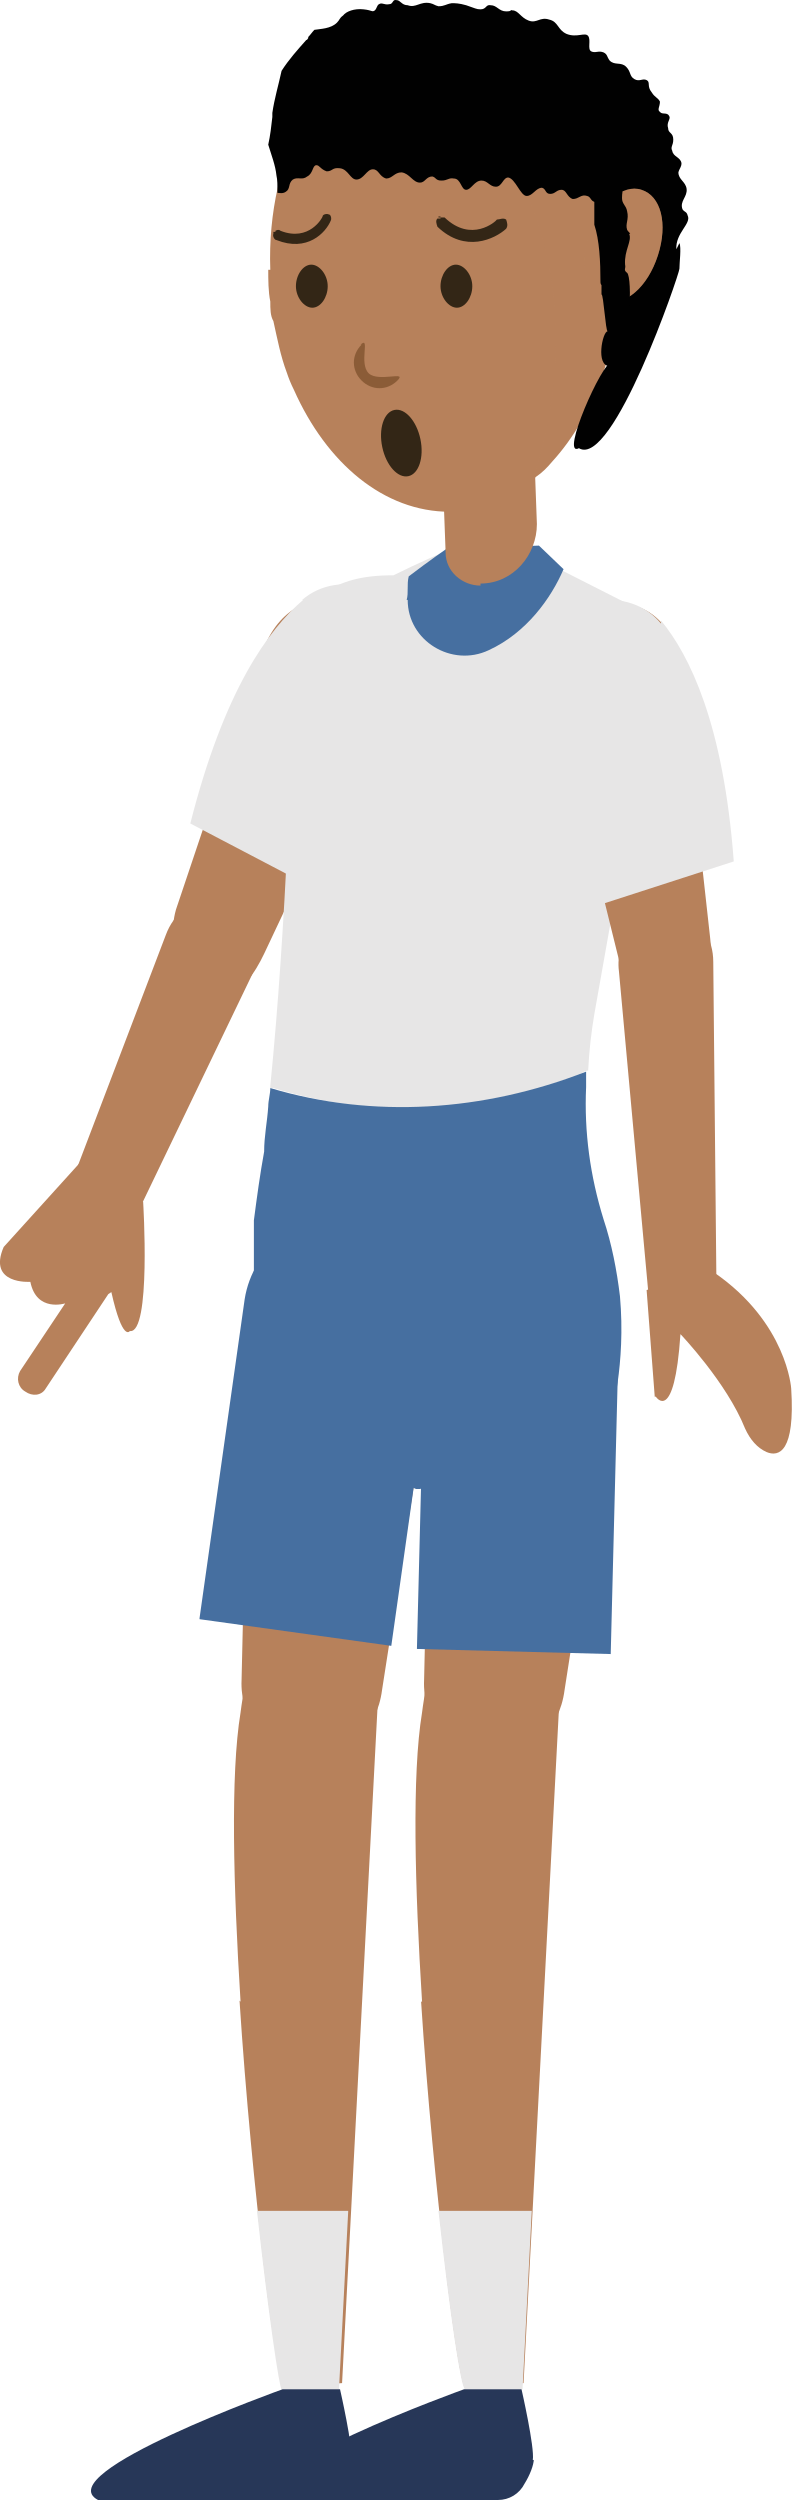
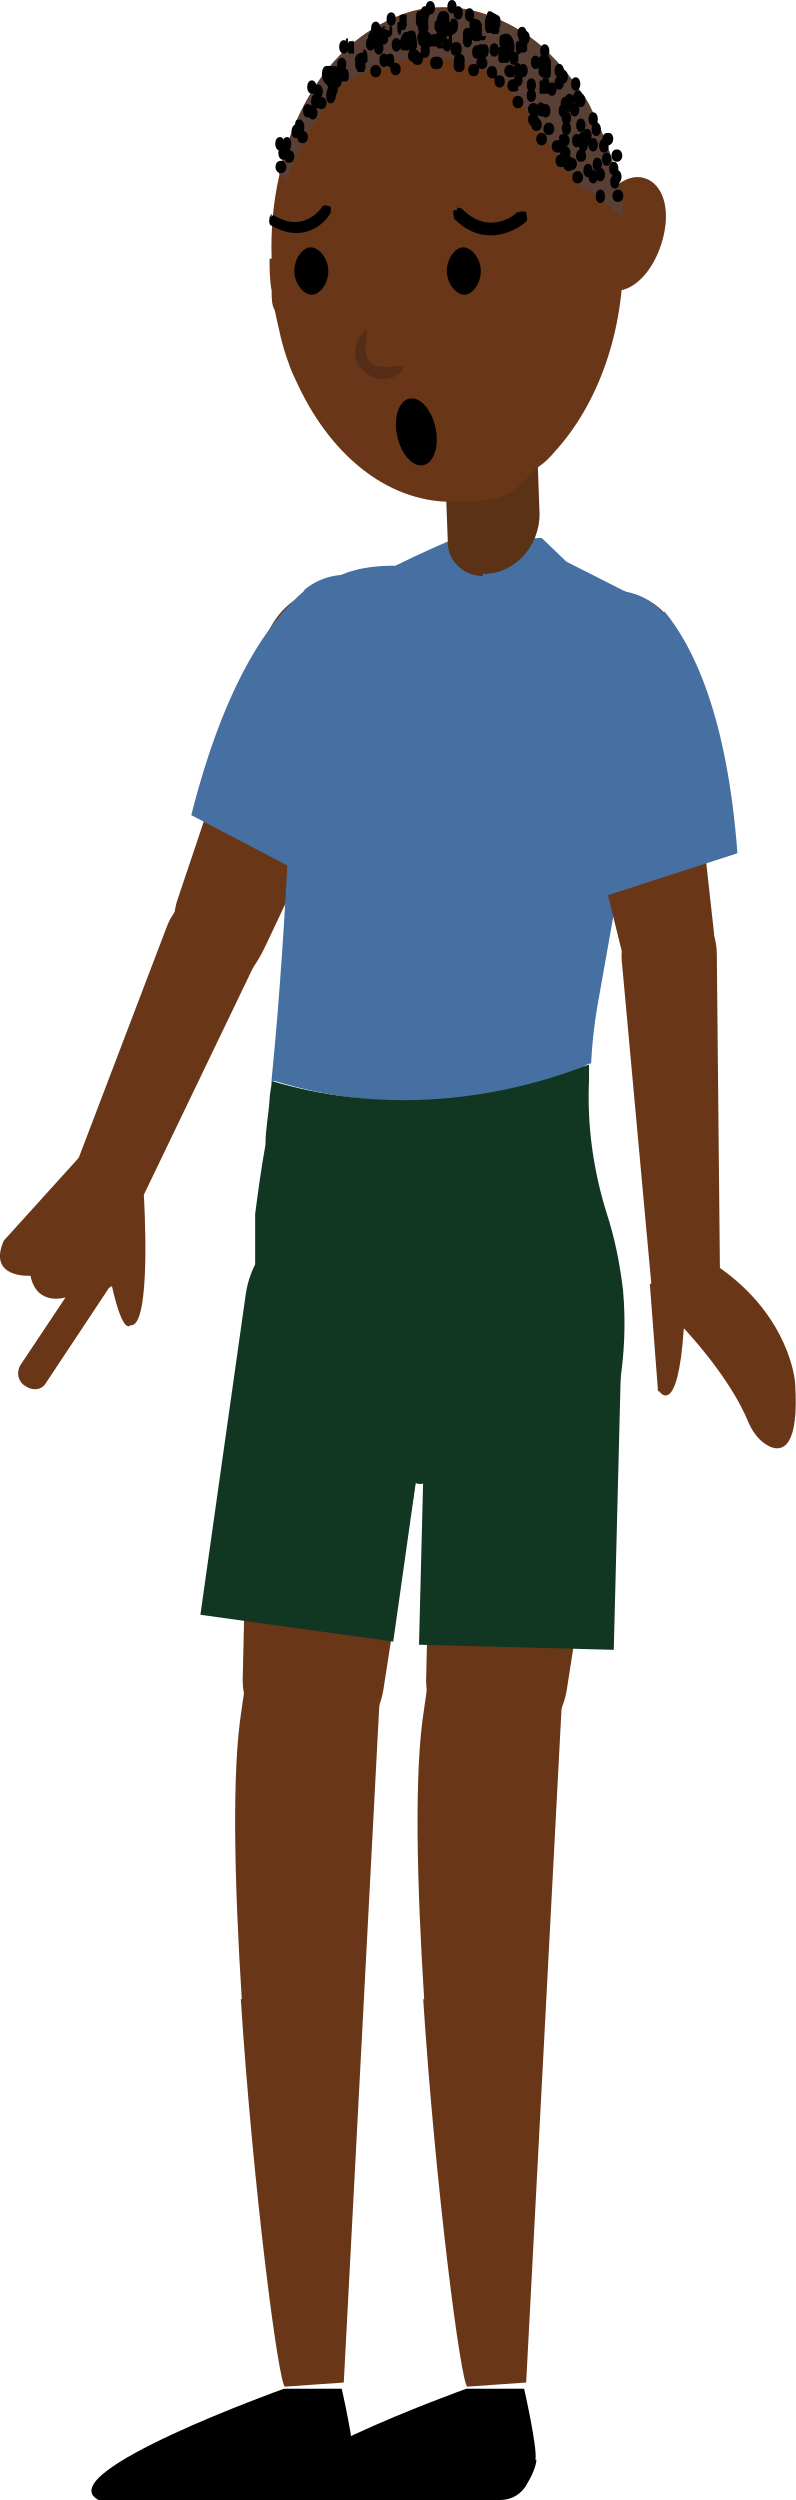
- <svg xmlns="http://www.w3.org/2000/svg" id="Ebene_2" data-name="Ebene 2" viewBox="0 0 77.23 243.81">
+ <svg xmlns="http://www.w3.org/2000/svg" id="Ebene_2" data-name="Ebene 2" viewBox="0 0 77.23 242.6">
  <defs>
    <style>
      .cls-1 {
        fill: #010101;
      }

      .cls-2 {
-         fill: #e7e6e6;
+         fill: #113622;
      }

      .cls-3 {
-         fill: #466fa0;
+         fill: #3e2318;
      }

-       .cls-4 {
-         fill: #332616;
-       }
- 
-       .cls-5 {
-         fill: #273758;
-       }
- 
-       .cls-6, .cls-7 {
+       .cls-3, .cls-4 {
        isolation: isolate;
        opacity: .5;
      }

-       .cls-6, .cls-8 {
-         fill: #b7815b;
+       .cls-5 {
+         fill: #5a4034;
+       }
+ 
+       .cls-6, .cls-4 {
+         fill: #693717;
      }

      .cls-7 {
-         fill: #603813;
+         fill: #4770a2;
+       }
+ 
+       .cls-8 {
+         fill: #5b3216;
      }
    </style>
  </defs>
  <g id="Ebene_1-2" data-name="Ebene 1">
    <g id="swahili-boy-left-nay">
      <g>
-         <path class="cls-8" d="M10.56,126.21l-6.1,9.2c-.4.7-1.3.8-2,.3h0c-.7-.4-.9-1.3-.5-2l4.4-6.6s-2.8.9-3.4-2.1c0,0-4.2.3-2.6-3.4l7.6-8.4,6,4s.8,12.9-1.3,12.6c0,0-.7,1.1-1.8-3.8h0l-.3.2h0Z" />
-         <path class="cls-8" d="M24.76,90.71h0c.4,1.5.4,3.2-.3,4.6l-13.8,28.7-5.4-4.2,10.9-28.6c1.6-4.4,7.1-4.7,8.5-.6h.1v.1Z" />
-         <path class="cls-8" d="M21.56,96.91h0c-3.4,0-5.5-4.3-4.4-8.2l8.4-25c1.3-4,4.7-6.1,7.8-4.7h0c3.5,1.5,5.2,6.9,3.2,11.1l-10.8,22.9c-.9,1.9-2.3,4-4,4h-.2v-.1Z" />
-         <path class="cls-2" d="M29.56,58.51c-3.4,2.9-7.7,8.8-11,21.8l12.6,6.6,1.8-5c4.3-7.6,7.6-14.6,7.1-19.7-.6-4.8-6.9-6.9-10.6-3.7h.1Z" />
+         <path class="cls-6" d="M10.56,125l-6.1,9.2c-.4.7-1.3.8-2,.3h0c-.7-.4-.9-1.3-.5-2l4.4-6.6s-2.8.9-3.4-2.1c0,0-4.2.3-2.6-3.4l7.6-8.4,6,4s.8,12.9-1.3,12.6c0,0-.7,1.1-1.8-3.8h0l-.3.2h0Z" />
+         <path class="cls-6" d="M24.76,89.5h0c.4,1.5.4,3.2-.3,4.6l-13.8,28.7-5.4-4.2,10.9-28.6c1.6-4.4,7.1-4.7,8.5-.6h.1v.1Z" />
+         <path class="cls-6" d="M21.56,95.7h0c-3.4,0-5.5-4.3-4.4-8.2l8.4-25c1.3-4,4.7-6.1,7.8-4.7h0c3.5,1.5,5.2,6.9,3.2,11.1l-10.8,22.9c-.9,1.9-2.3,4-4,4h-.2v-.1Z" />
+         <path class="cls-7" d="M29.56,57.3c-3.4,2.9-7.7,8.8-11,21.8l12.6,6.6,1.8-5c4.3-7.6,7.6-14.6,7.1-19.7-.6-4.8-6.9-6.9-10.6-3.7h.1Z" />
      </g>
-       <path class="cls-2" d="M26.36,105.91c.8-8,1.3-16.1,1.7-24.1l.4-9.1c.3-6.2-2.3-16.7,9.9-16.6,2.4-1.2,5.2-2.4,5.2-2.4l9-.3,2.4,2.3,6.7,3.4c2.4,2.3,2.1,7.2,1.5,10.5l-5.2,29.3c-.3,1.8-.5,3.5-.6,5.5-.3,0-.6.2-.8.4-10.1,3.8-20.1,4.3-29.9,1.3h-.3v-.2h0Z" />
+       <path class="cls-7" d="M26.36,104.7c.8-8,1.3-16.1,1.7-24.1l.4-9.1c.3-6.2-2.3-16.7,9.9-16.6,2.4-1.2,5.2-2.4,5.2-2.4l9-.3,2.4,2.3,6.7,3.4c2.4,2.3,2.1,7.2,1.5,10.5l-5.2,29.3c-.3,1.8-.5,3.5-.6,5.5-.3,0-.6.2-.8.4-10.1,3.8-20.1,4.3-29.9,1.3h-.3v-.2h0Z" />
      <g>
+         <path class="cls-6" d="M41.06,193.9c1.2,18.5,3.7,37.7,4.3,37.7l5.7-.4,2-38.1,1.5-28.6v-1.2c0-.4,0-.8-.2-1.2-.7-3-3.5-5.2-6.8-5s-6,2.9-6.1,6.1c0,.9-.2,1.7-.3,2.6-1,6.1-.7,17,0,28.2h-.1v-.1Z" />
+         <path d="M52.06,238.6c0,.6-.4,1.6-.9,2.4-.5,1-1.5,1.6-2.6,1.6h-21.3c-4.9-2.6,18-10.8,18-10.8h5.6s1.3,5.7,1.1,6.9h.2-.1v-.1Z" />
        <g>
-           <path class="cls-8" d="M41.06,195.11c1.2,18.5,3.7,37.7,4.3,37.7l5.7-.4,2-38.1,1.5-28.6v-1.2c0-.4,0-.8-.2-1.2-.7-3-3.5-5.2-6.8-5s-6,2.9-6.1,6.1c0,.9-.2,1.7-.3,2.6-1,6.1-.7,17,0,28.2h-.1v-.1Z" />
-           <path class="cls-2" d="M42.76,215.61c1.1,10,2.2,17.4,2.6,17.4h5.6l.9-17.4h-9.2.1Z" />
-         </g>
-         <path class="cls-5" d="M52.06,239.81c0,.6-.4,1.6-.9,2.4-.5,1-1.5,1.6-2.6,1.6h-21.3c-4.9-2.6,18-10.8,18-10.8h5.6s1.3,5.7,1.1,6.9h.2-.1v-.1Z" />
-         <g>
-           <path class="cls-8" d="M47.76,171.21h0c-3.8-.4-6.6-3.5-6.4-7.4l.8-34.9c.7-5,5.2-8.5,10.3-7.8h0c5,.7,8.5,5.2,7.8,10.3l-5.2,33.4c-.5,3.9-3.4,6.8-7.2,6.4h-.1Z" />
-           <path class="cls-3" d="M40.56,160.81l19,.5.8-31.6c0-5-3.9-9.2-9-9.4h-.5c-5,0-9.3,3.9-9.4,8.9l-.8,31.6h-.1Z" />
+           <path class="cls-6" d="M47.76,170h0c-3.8-.4-6.6-3.5-6.4-7.4l.8-34.9c.7-5,5.2-8.5,10.3-7.8h0c5,.7,8.5,5.2,7.8,10.3l-5.2,33.4c-.5,3.9-3.4,6.8-7.2,6.4h-.1Z" />
+           <path class="cls-2" d="M40.56,159.6l19,.5.8-31.6c0-5-3.9-9.2-9-9.4h-.5c-5,0-9.3,3.9-9.4,8.9l-.8,31.6h-.1Z" />
        </g>
      </g>
      <g>
+         <path class="cls-6" d="M23.36,193.9c1.2,18.5,3.7,37.7,4.3,37.7l5.7-.4,2-38.1,1.5-28.6v-1.2c0-.4,0-.8-.2-1.2-.7-3-3.5-5.2-6.8-5s-6,2.9-6.1,6.1c0,.9-.2,1.7-.3,2.6-1,6.1-.7,17,0,28.2h-.1v-.1Z" />
+         <path d="M34.36,238.6c0,.6-.4,1.6-.9,2.4-.5,1-1.5,1.6-2.6,1.6H9.56c-4.9-2.6,18-10.8,18-10.8h5.6s1.3,5.7,1.1,6.9h.2-.1v-.1Z" />
        <g>
-           <path class="cls-8" d="M23.36,195.11c1.2,18.5,3.7,37.7,4.3,37.7l5.7-.4,2-38.1,1.5-28.6v-1.2c0-.4,0-.8-.2-1.2-.7-3-3.5-5.2-6.8-5s-6,2.9-6.1,6.1c0,.9-.2,1.7-.3,2.6-1,6.1-.7,17,0,28.2h0l-.1-.1Z" />
-           <path class="cls-2" d="M25.06,215.61c1.1,10,2.2,17.4,2.4,17.4h5.6l.9-17.4h-9.1.2Z" />
-         </g>
-         <path class="cls-5" d="M34.36,239.81c0,.6-.4,1.6-.9,2.4-.5,1-1.5,1.6-2.6,1.6H9.56c-4.9-2.6,18-10.8,18-10.8h5.6s1.3,5.7,1.1,6.9h.2-.1v-.1Z" />
-         <g>
-           <path class="cls-8" d="M29.96,171.21h0c-3.8-.4-6.6-3.5-6.4-7.4l.8-34.9c.7-5,5.2-8.5,10.3-7.8h0c5,.7,8.5,5.2,7.8,10.3l-5.2,33.4c-.5,3.9-3.4,6.8-7.2,6.4h-.1Z" />
-           <path class="cls-3" d="M19.46,157.91l18.7,2.6,4.4-31.1c.7-5.1-2.9-9.9-8-10.7h0c-5.1-.7-9.9,2.9-10.7,8l-4.4,31.1h0v.1Z" />
+           <path class="cls-6" d="M29.96,170h0c-3.8-.4-6.6-3.5-6.4-7.4l.8-34.9c.7-5,5.2-8.5,10.3-7.8h0c5,.7,8.5,5.2,7.8,10.3l-5.2,33.4c-.5,3.9-3.4,6.8-7.2,6.4h-.1,0Z" />
+           <path class="cls-2" d="M19.46,156.7l18.7,2.6,4.4-31.1c.7-5.1-2.9-9.9-8-10.7h0c-5.1-.7-9.9,2.9-10.7,8l-4.4,31.1h0v.1Z" />
        </g>
      </g>
-       <path class="cls-3" d="M24.76,133.01v-4c0-.8,0,0,0-.2v-9.8c.3-2.3.6-4.5,1-6.7,0-1.5.3-2.9.4-4.4,0-.6.2-1.2.2-1.8,10,3,20.8,2.3,30.8-1.6v1.5c-.2,4.4.4,8.7,1.7,12.9.8,2.4,1.3,5,1.6,7.5.6,6.7-.9,11.8-.9,11.8h0l-17.7,6.7-.9.3h-.4l-15.8-6.6c0-1.5-.2-2.9-.3-4.3v-1.3h.7-.3.2-.3Z" />
+       <path class="cls-2" d="M24.76,131.8v-4c0-.8,0,0,0-.2v-9.8c.3-2.3.6-4.5,1-6.7,0-1.5.3-2.9.4-4.4,0-.6.2-1.2.2-1.8,10,3,20.8,2.3,30.8-1.6v1.5c-.2,4.4.4,8.7,1.7,12.9.8,2.4,1.3,5,1.6,7.5.6,6.7-.9,11.8-.9,11.8h0l-17.7,6.7-.9.3h-.4l-15.8-6.6c0-1.5-.2-2.9-.3-4.3v-1.3h.7-.3.2-.3Z" />
      <g>
-         <path class="cls-8" d="M61.66,90.31h0c-1,1.1-1.5,2.9-1.3,4.4l2.9,31.7,6.6-2.1-.3-30.5c0-4.6-4.9-6.8-7.7-3.4h-.2v-.1Z" />
-         <path class="cls-8" d="M63.46,98.71h0c3.3.7,6.3-2.9,5.8-7.2l-2.9-26.2c-.3-4.1-3.3-6.9-6.6-6.3h0c-3.9.7-6.4,5.6-5.4,10.3l6.1,24.7c.5,2.2,1.5,4.5,3.3,4.7h-.3Z" />
-         <path class="cls-2" d="M64.46,60.51c2.8,3.4,6.1,10.1,7.1,23.5l-13.6,4.4-1-5.2c-2.9-8.2-5-15.7-3.5-20.6,1.3-4.5,7.9-5.6,11-1.8h0v-.2h0v-.1Z" />
-         <path class="cls-8" d="M63.86,136.31l-.8-10.5,6.6-2.1v.4c7.1,4.9,7.5,11.3,7.5,11.3.4,6.2-1.2,6.7-2.4,6.2-.9-.4-1.6-1.2-2.1-2.3-1.8-4.5-6.3-9.2-6.3-9.2-.6,8.9-2.4,6.1-2.4,6.1h-.1v.1Z" />
+         <path class="cls-6" d="M61.66,89.1h0c-1,1.1-1.5,2.9-1.3,4.4l2.9,31.7,6.6-2.1-.3-30.5c0-4.6-4.9-6.8-7.7-3.4h-.2v-.1Z" />
+         <path class="cls-6" d="M63.46,97.5h0c3.3.7,6.3-2.9,5.8-7.2l-2.9-26.2c-.3-4.1-3.3-6.9-6.6-6.3h0c-3.9.7-6.4,5.6-5.4,10.3l6.1,24.7c.5,2.2,1.5,4.5,3.3,4.7h-.3,0Z" />
+         <path class="cls-7" d="M64.46,59.3c2.8,3.4,6.1,10.1,7.1,23.5l-13.6,4.4-1-5.2c-2.9-8.2-5-15.7-3.5-20.6,1.3-4.5,7.9-5.6,11-1.8h0v-.2h0v-.1Z" />
+         <path class="cls-6" d="M63.86,135.1l-.8-10.5,6.6-2.1v.4c7.1,4.9,7.5,11.3,7.5,11.3.4,6.2-1.2,6.7-2.4,6.2-.9-.4-1.6-1.2-2.1-2.3-1.8-4.5-6.3-9.2-6.3-9.2-.6,8.9-2.4,6.1-2.4,6.1h-.1v.1Z" />
      </g>
-       <path class="cls-3" d="M39.76,58.51c0,4,4.3,6.6,7.9,4.9,3.7-1.7,6.1-5.1,7.3-7.9l-2.4-2.3-9,.3s-1.6,1.1-3.7,2.7c-.2.8,0,1.6-.2,2.3h.1,0Z" />
      <g>
-         <path class="cls-8" d="M46.86,56.91h0c3.2,0,5.5-2.8,5.5-5.8l-.4-10.9-9,.3.5,13.4c0,1.8,1.6,3.2,3.4,3.2h0v-.2Z" />
-         <path class="cls-8" d="M26.16,26.21c0,1.1,0,2.2.2,3.2,0,.7,0,1.4.3,1.9.4,1.8.7,3.4,1.3,5,.2.6.4,1.1.7,1.7,3.2,7.2,8.8,11.9,15.2,11.9s6-1.3,8.4-3.4c.6-.4,1.1-.9,1.6-1.5,4.1-4.5,6.8-11.6,6.6-19.6-.4-13.3-8.2-23.7-17.7-23.5-1.3,0-2.8.3-4,.8-7.4,2.8-12.8,12.4-12.4,23.6h-.2v-.1Z" />
+         <path class="cls-8" d="M46.86,55.7h0c3.2,0,5.5-2.8,5.5-5.8l-.4-10.9-9,.3.5,13.4c0,1.8,1.6,3.2,3.4,3.2h0v-.2Z" />
+         <path class="cls-6" d="M26.16,25c0,1.1,0,2.2.2,3.2,0,.7,0,1.4.3,1.9.4,1.8.7,3.4,1.3,5,.2.6.4,1.1.7,1.7,3.2,7.2,8.8,11.9,15.2,11.9s6-1.3,8.4-3.4c.6-.4,1.1-.9,1.6-1.5,4.1-4.5,6.8-11.6,6.6-19.6-.4-13.3-8.2-23.7-17.7-23.5-1.3,0-2.8.3-4,.8-7.4,2.8-12.8,12.4-12.4,23.6h-.2v-.1Z" />
        <g>
-           <path class="cls-4" d="M42.76,21.21h.6c2.6,2.5,5,.4,5.1.2.3,0,.6-.2.9,0,.1.3.2.6,0,.9-1.1,1-4,2.4-6.7-.2-.1-.3-.2-.6,0-.8h.3v-.2h-.2v.1Z" />
-           <path class="cls-4" d="M26.86,22.51s.3-.2.5,0c2.8,1.1,4.1-1.3,4.1-1.4,0-.2.4-.3.6-.2.2,0,.3.4.2.6-.5,1.2-2.3,3.1-5.3,1.9-.2,0-.4-.4-.3-.6v-.2h.2v-.1Z" />
-           <path class="cls-4" d="M46.06,27.91c0,1.1-.7,2.1-1.5,2.1s-1.6-1-1.6-2.1.7-2.1,1.5-2.1,1.6,1,1.6,2.1Z" />
-           <path class="cls-4" d="M31.96,27.91c0,1.1-.7,2.1-1.5,2.1s-1.6-1-1.6-2.1.7-2.1,1.5-2.1,1.6,1,1.6,2.1Z" />
-           <path class="cls-7" d="M35.26,33.61c-1,1-1,2.5,0,3.5s2.5,1,3.5,0-1.8.2-2.8-.7c-1-1,.2-3.7-.8-2.8h.1Z" />
-           <ellipse class="cls-4" cx="39.14" cy="43.21" rx="1.9" ry="3.3" transform="translate(-8.07 9) rotate(-11.9)" />
+           <ellipse cx="40.4" cy="41.91" rx="1.9" ry="3.3" transform="translate(-7.77 9.23) rotate(-11.9)" />
+           <path d="M44.26,20.2c.2,0,.4-.1.6.1,2.7,2.7,5.3.4,5.3.3.3,0,.7-.2.9,0,0,.3.2.7,0,.9-1.2,1.1-4.3,2.5-7-.3,0-.3-.2-.7,0-.8h.3v-.3h0l-.1.1Z" />
+           <path d="M26.26,21s.3-.2.5,0c2.8,1.6,4.4-.8,4.5-.9,0-.2.4-.2.7-.1.2,0,.2.4.1.7-.7,1.2-2.8,2.9-5.7,1.2-.2,0-.3-.4-.2-.7v-.2h.2v-.2h-.1v.2Z" />
+           <path d="M46.66,26.3c0,1.2-.8,2.3-1.6,2.3s-1.7-1.1-1.7-2.3.8-2.3,1.6-2.3,1.7,1.1,1.7,2.3Z" />
+           <path d="M31.86,26.3c0,1.2-.8,2.3-1.6,2.3s-1.7-1.1-1.7-2.3.8-2.3,1.6-2.3,1.7,1.1,1.7,2.3Z" />
+           <path class="cls-3" d="M35.26,32.3c-1.1,1.1-1.1,2.7,0,3.7s2.7,1.1,3.7,0-1.9.2-3-.8c-1.1-1.1.2-4-.8-2.9h.2-.1Z" />
        </g>
-         <path class="cls-6" d="M51.96,46.41h.2c.6-.4,1.1-.9,1.6-1.5,4.1-4.5,6.8-11.6,6.6-19.5-.4-13.3-8.2-23.7-17.7-23.5-1.3,0-2.8.3-4,.8,7.5,5.5,20.8,20.4,13.4,43.8h-.1v-.1Z" />
-         <path class="cls-1" d="M26.56,11.01c.2-1.4.6-2.7.9-4.1.7-1.1,1.6-2.1,2.4-3,0,0,.1,0,.2-.2v-.1c.2-.2.4-.5.6-.7.6-.1,1.6-.1,2.2-.7.3-.3.2-.4.6-.7.3-.4,1.1-.7,2-.6s.8.3,1.1.1c.2-.2.2-.5.4-.6.3-.2.5.1,1,0,.4,0,.3-.5.7-.4.4,0,.5.5,1.1.5.8.3,1.2-.4,2.2-.2.4.1.4.2.8.3.6,0,.7-.2,1.3-.3.3,0,.7,0,1.4.2.9.3,1,.4,1.4.4.6,0,.5-.5,1-.4.6,0,.8.6,1.5.6s.3-.2.6-.1c.6,0,.8.7,1.6,1s1.1-.4,2-.1c.9.2.8,1,1.7,1.4,1,.4,1.8-.2,2.1.2s-.1,1.3.3,1.5.7-.1,1.2.1c.4.2.3.4.6.8.5.5,1.1.1,1.6.6s.3.9.8,1.2.8-.1,1.2.1c.4.2,0,.6.5,1.2.3.5.6.5.8.9,0,.5-.3.8,0,1,.2.3.7,0,.9.4.2.3-.3.6-.1,1.2,0,.5.5.4.5,1.1,0,.6-.3.7-.1,1.1.1.6.8.6.9,1.2,0,.4-.2.5-.3.9,0,.7.7.9.8,1.6.1.8-.7,1.2-.4,2,.2.3.4.2.5.6.4.8-1.2,1.7-1.1,3.3l.3-.6c.2.4,0,1.9,0,2.5,0,.5-6.5,19.5-9.8,17.5-1.9,1,2.3-8.5,3.2-8.4-.3,0,2.5-8.5,2.1-8.5.1-.5.3-.7.2-1.1-.1-.5-.5-.4-.6-1-.2-.4,0-.5,0-1.2-.1-.6-.4-.6-.4-1.2s.3-.8,0-1c-.3-.3-1,0-1.4-.4-.5-.3-.1-.9-.6-1.2h-.9c-.5-.1-.4-.5-.8-.6-.6-.2-.8.3-1.4.3-.6-.2-.6-.9-1.1-.9s-.6.4-1.1.4-.4-.5-.8-.6c-.6,0-.9.8-1.5.8s-1.1-1.7-1.8-1.8c-.5,0-.6.9-1.2.9s-.8-.6-1.4-.6c-.7,0-1,.9-1.5.9s-.5-1.1-1.2-1.1c-.5-.1-.6.2-1.2.2s-.5-.3-.9-.4c-.6,0-.7.6-1.2.6-.7,0-1-.9-1.8-1-.7,0-.9.6-1.5.6-.7-.2-.7-.9-1.3-.9s-.9,1-1.6,1c-.6,0-.8-1-1.6-1.1s-.7.3-1.3.3c-.6-.2-.7-.6-1-.6-.4,0-.3.8-.9,1.1-.5.4-.9,0-1.4.3-.5.4-.2.9-.7,1.2-.3.2-.6.1-.8.1,0-.7,0-1.3-.1-1.7-.1-1-.5-2-.8-3,.2-.9.3-1.8.4-2.7v-.4Z" />
        <g>
-           <path class="cls-8" d="M57.46,22.91c-1,2.9-.3,5.8,1.6,6.4s4.1-1.3,5.1-4.4.3-5.8-1.6-6.4c-1.8-.6-4.1,1.3-5.1,4.4Z" />
-           <path class="cls-6" d="M57.46,22.91c-1,2.9-.3,5.8,1.6,6.4s4.1-1.3,5.1-4.4.3-5.8-1.6-6.4c-1.8-.6-4.1,1.3-5.1,4.4Z" />
+           <path class="cls-6" d="M57.46,21.7c-1,2.9-.3,5.8,1.6,6.4s4.1-1.3,5.1-4.4.3-5.8-1.6-6.4c-1.8-.6-4.1,1.3-5.1,4.4Z" />
+           <path class="cls-4" d="M57.46,21.7c-1,2.9-.3,5.8,1.6,6.4s4.1-1.3,5.1-4.4.3-5.8-1.6-6.4c-1.8-.6-4.1,1.3-5.1,4.4Z" />
        </g>
-         <path class="cls-1" d="M61.46,22.81c-.1-.2-.2-.2-.3-.4-.2-.6.2-1,0-1.8-.1-.6-.5-.7-.5-1.3s.1-.5,0-.8c0-.5-.4-.5-.5-1v-.9c0-.3-.1-.4-.2-.5-.6,0-1.1,0-1.8.1,0,.4-.2.8-.2,1.2v4.5c.5,1.5.6,3.6.6,5.6,0,0,0,.2.1.3v.9c.2,0,.4,3.6.6,3.6-.5,0-1.2,3.4.2,3.4,2.2-1.8,2.2-8.7,1.7-9.1-.4-.3-.1-.4-.2-.8-.1-1.4.7-2.3.4-3h.1Z" />
+         <path class="cls-5" d="M58.66,19.7c.5.3.9.7,1.4,1.1,0,0,.1,0,.2.1h0s.1,0,.2.1c0-.4,0-.9-.1-1.3h0c-.4-2.3-.9-4.5-1.8-6.5-.1-.3-.3-.7-.4-1-.3-.6-.6-1.3-.9-1.9-.3-.6-.7-1.2-1.1-1.7-.4-.6-.8-1.1-1.2-1.6-.2-.3-.4-.5-.6-.7-.4-.5-.9-.9-1.3-1.4-.2-.2-.5-.4-.7-.6-.5-.4-1-.8-1.5-1.1-2.3-1.5-4.9-2.3-7.6-2.3s-1,0-1.4,0h-.1c-7.2.8-12.7,7.2-14.7,16,.3,0,.6.4.7.7.2-.7.5-1.5.9-2.1,0,0,0-.1.1-.2,1.2-2.7,2.7-5,4.2-6.8.3-.4.7-.6,1.1-.8,5.7-2.8,9.1-2.3,11.4-1.5,1.4.5,2.8.9,3.7,2.1.6.8,1.3,1.7,1.8,2.3.2.2.4.7.6.9,1.1,1.7,2.9,4,4.6,6.6.9.4,1.8.9,2.6,1.4l-.1.2Z" />
+         <g>
+           <path class="cls-1" d="M37.26,6.5c.6,0,.6-1.3,0-1.3s-.6,1.3,0,1.3h0Z" />
+           <path class="cls-1" d="M44.16,5.4c.6,0,.6-1.3,0-1.3s-.6,1.3,0,1.3h0Z" />
+           <path class="cls-1" d="M44.36,5.4c.6,0,.6-1.3,0-1.3s-.6,1.3,0,1.3h0Z" />
+           <path class="cls-1" d="M50.26,6.1c-.2,0-.3.2-.4.4,0-.1-.2-.2-.4-.2-.7,0-.7,1.2,0,1.2s.4-.1.4-.3c0,.1.2.2.3.2.6,0,.6-1.3,0-1.3h.1Z" />
+           <path class="cls-1" d="M47.06,4.3h-.4c-.5,0-.6,1-.2,1.3-.4.3-.3,1.1.3,1.1s.7-.8.3-1.1c.5-.1.5-1.3,0-1.3h0Z" />
+           <path class="cls-1" d="M43.46,5.1c.2-.2.3-.5.4-.8v-1.1c-.1-.3-.4-.6-.7-.7-.3,0-.5.2-.6.6v.8s0,.1.1.2c.1.1.3.2.4.1,0,0,.2,0,.2-.2,0,0,.1-.2.1-.3,0-.3,0-.6-.2-.8s-.4-.2-.5,0c-.2,0-.3.3-.3.5v1c0,.1.1.3.2.3h.3s.2,0,.3-.2c0,0,0-.2.1-.3v-.5c-.1-.3-.3-.5-.5-.5h-.3c-.2,0-.3.3-.4.5v.5c0,.1.2.3.3.3h.4c.1,0,.2-.2.2-.4h0v.1h0v.1h0v.1h-.4c0-.1,0,0,0,0h0q0-.1,0,0l.7-.9h0c0,.1,0,0,0,0h0c0,.1,0,0,0,0v.2-.1.2-.3.2h0v.2h0v.1h0c0,.1,0,0,0,0h-.4v-.2h0v-.2h0v-.2h0v-.2h0v-.1h0v-.1h0l.1-.2h0c.2.2.4.4.6.7v-.3.2h0v.2h0v.1h0v.1h-.4c0-.1,0,0,0,0h0v-.2.2-.2.2-.2.2-.2.2h-.1c0,.1-.1.3-.1.5s0,.4.1.5.2.2.3.2h.1s.2-.1.2-.2h0l-.2.3Z" />
+           <path class="cls-1" d="M41.76,3.4h.1-.6.1v1.3s.2,0,.3-.1c.1,0,.3-.2.3-.3v-.7c0-.2-.2-.3-.3-.4l-.2-.2c-.2-.1-.4-.2-.5-.1-.2,0-.3.2-.4.4s-.1.5,0,.7c0,.1,0,.3.2.4l.2.2h.2s.2,0,.3-.1c.2-.2.2-.4.2-.7,0-.2-.1-.4-.2-.5,0-.1-.2-.2-.3-.2s-.3,0-.3.2-.1.3-.1.5,0,.3.1.5h0c0-.1,0,0,0,0v-.2h0l.7-.8h0c0,.1,0,0,0,0h0c0,.1,0,0,0,0v.2h0v.2h0v.2h0v.2h0q0,.1,0,0h0c0,.1,0,0,0,0h-.4s.2,0,.2.2h.1v-.3h0v-.2h0v-.2h0v-.1h0l.2-.2h.1-.3c-.1,0-.2.1-.2.2s-.1.3-.1.4v.3c0,.1.2.3.3.3h1c.1,0,.2-.2.3-.3v-.5c0-.1-.1-.3-.2-.4h-.4l-.4.1Z" />
+           <path class="cls-1" d="M41.26,4.3c-.4,0-.5.4-.4.8h-.2c-.1,0,0,0,0,0,0-.1-.1-.2-.3-.3,0,0,0-.1.1-.2v-.5c0-.2-.1-.5-.1-.7s-.1-.3-.2-.4c-.1,0-.3-.1-.4,0,0,0-.1,0-.2.1h-.1c-.1,0-.2,0-.3.1s-.2.3-.2.4h0s-.1.2-.2.4c0,.3,0,.5.1.7,0,.1.2.2.3.2h.4l.1-.1h0v.1h.1c-.3.3-.2,1.1.3,1.1s0,0,0,0c0,.2.2.3.5.3.4,0,.5-.4.5-.7h.2c.6,0,.6-1.3,0-1.3h0Z" />
+           <path class="cls-1" d="M41.06,2.1v-.3.2h0v.2h0v.1h0q0,.1-.1.2h-.1.5s.1,0,.2-.1h0v-.9h0c0-.2-.1-.3-.2-.3h-.4s-.2,0-.2.1c0,0-.2.2-.2.3v1.1q0,.2.1.4h0l.1.1h.5s.1,0,.2-.1c0,0,0-.1.1-.2v-.6c0-.2-.1-.3-.2-.4h-.4.3c0,.1,0,0,0,0h0c0,.1,0,0,0,0v.2-.1.2-.2.2-.1.2h0c0,.1,0,0,0,0h0c0,.1,0,0,0,0h-.3v-1.3s-.2,0-.4.1c-.1,0-.2.3-.2.4v.5c0,.2,0,.3.1.5,0,0,0,.1.2.1h.2c.1,0,.2,0,.3-.2s.1-.3.1-.5h0l-.2.2Z" />
+           <path class="cls-1" d="M42.96,2.7c.1,0,.3,0,.4-.2,0,0,.2-.2.2-.3.1-.3,0-.6,0-.8-.2-.3-.4-.4-.7-.3-.2,0-.3.2-.4.5-.1.2-.1.5,0,.8,0,.2.1.4.2.6,0,0,0,.1.1.2s.1.1.2.1c.2.1.3.2.5.2.3,0,.7-.2.9-.5,0-.1.1-.3.1-.5s0-.4-.1-.5-.2-.2-.3-.2-.3,0-.3.2c0,0,0,.1-.1.1h-.2.1-.2.1-.2.1-.2.1-.2v.2-.1.2-.1.2h0v.2h0c0,.1,0,0,0,0h0c0,.1,0,0,0,0h-.4v-.1h0c0-.1,0,0,0,0v-.2h0v-.2h0v-.2h0v-.1h0c0-.1,0,0,0,0h0c0-.1,0,0,0,0h.1-.3c-.1,0-.2.2-.3.3v.5c0,.1.1.3.2.4.1,0,.2.1.4,0h0l.2-.4Z" />
+           <path class="cls-1" d="M46.76,3.5v-.4h0v-.7q0-.1-.1-.2c-.1-.1,0-.1-.1-.2h0c-.2-.1-.4-.2-.5-.2h-.2c-.1,0-.2.2-.3.3v1s0,.1.1.2l.2.2h.5s.2-.2.2-.3v-.5h0v-.3c0-.2,0-.3-.2-.4l-.1-.1h-.5l-.1.1s0,.1-.1.2v1c0,.2.2.4.2.5,0,0,0,.1.1.2l.2.1h.4c.1,0,.2-.2.2-.4v-.5c-.1-.2-.2-.4-.3-.6v.2-.1.2h0v.2h0v.2h0v.1h0c0,.1,0,0,0,0h-.4c0-.1,0,0,0,0h0c0-.1,0,0,0,0v-.2.1-.2.1-.2h0v-.2h0v-.1h0c0-.1,0,0,0,0h.4c0,.1,0,0,0,0h0c0,.1,0,0,0,0v.2-.2.2h0v.2h0v.2h0v.1h0q0,.1,0,0h-.3.2-.1.1c0-.1,0,0,0,0h0c0-.1,0,0,0,0v-.2.1-.2.2-.2.6c0,.1.2.3.3.3h.4c.1,0,.2-.2.2-.4h-.4Z" />
+           <path class="cls-1" d="M37.76,3l-.4-.2s-.1,0-.2-.1c-.1,0-.2-.1-.4-.2-.2,0-.5.1-.6.4-.1.3,0,.8.1,1s.3.3.5.3.4.2.6.1c.1,0,.2-.2.3-.3v-.5c0-.2-.1-.4-.3-.5s-.3-.2-.4-.3c-.2-.1-.5-.1-.7,0s-.3.3-.4.5c-.2.2-.2.7,0,.9s.5.3.7,0c0-.1.2-.3.3-.4h0c0,.1,0,0,0,0h-.3c.1,0,.2,0,.3.1h-.1.2c0-.1,0,0,0,0h0v-.3h0v-.4h0s0-.2.1-.3h0l.5-.2c-.1,0-.3,0-.4-.1h.1-.1c0,.1,0,0,0,0h0q0,.1,0,0v.2h0v.2h0v.2h0v.2h0q0,.1,0,0h0c0,.1,0,0,0,0h-.4c.2,0,.4.2.6.3.1,0,.2.1.4,0,.1,0,.2-.2.3-.3v-.5c0-.2-.1-.3-.2-.4h0l-.1.6Z" />
+           <path class="cls-1" d="M35.26,5.1c-.2,0-.4,0-.6.2l-.1.1h0s0,.1-.1.2,0,.2,0,.2v.5c0,.2,0,.3.2.5h0c0,.1,0,.2.2.2h.4c.1,0,0,0,.1-.1v-.1s0-.2.1-.3v-.2h0v-.6s0-.1-.1-.2l-.1-.1-.2-.1h-.4l-.1.1c-.1.1,0,.1,0,.1v.2h0v.6h0s0,.1.1.2l.2.2h0s.1,0,.2.1h.3l.1-.1v-.8c0-.1,0-.3-.1-.4l-.2-.2h-.4s-.1,0-.2.1c0,0,0,.1-.1.2v.7c0,.1.1.2.2.2h0c0-.1,0,0,0,0h0v-.3h0v-.2h0v-.2h0v-.2h0v-.1h0v-.1h.4-.1c0,.1,0,0,0,0h0c0,.1,0,0,0,0v.2h0v.2h0v.2h0v.2h0v.1h0q0,.1,0,0h-.4.2c0-.1,0,0,0,0h0v-.3h0v-.2h0v-.2h0v-.2h0v-.1h0c0-.1,0,0,0,0h.4c0,.1,0,0,0,0h0c0,.1,0,0,0,0v.2h0v.2h0v.2h0v.2h0c0,.1,0,0,0,0h0c0,.1,0,0,0,0h-.1.2-.1.3s.1,0,.2-.1v-.5c0-.2,0-.3-.1-.5s-.2-.2-.3-.2h0v.3Z" />
+           <path class="cls-1" d="M33.56,6.6c-.5-.1-1-.2-1.5-.2s-.2,0-.4,0-.4.3-.4.6c-.1.5.1.9.4,1.2.4.4,1.3.7,1.5-.2,0-.4,0-.8-.2-1.1s-.6-.5-.9-.2c-.2.2-.2.5-.3.8v.6c0,.4.3.8.6.9l-.2-1.1c-.2.4-.5.8-.5,1.3,0,.3,0,.7.3.8s.5-.1.6-.5c0-.2.1-.4.2-.6v-.5c0-.1-.2-.3-.3-.3-.3,0-.5.1-.6.5,0,.2-.1.4-.2.6l.9.4v-.1h0v-.2h0s0-.1.1-.2c.1-.2.2-.4.1-.7,0-.2-.2-.4-.3-.5h0s0,.1,0,0c0,0,0-.2,0,0,0,.1,0,0,0,0v-.1.2-.5.2h0c0,.2-.1.3-.2.3h-.2s0-.1,0,0h0s0-.1,0,0h0v-.2.1-.2h0c0-.1.1-.2.2-.3h.1-.2.1-.2v-.1s0,.1,0,0q0,.1,0,0v.2h0v.2c0-.1,0,0,0,.2h-.2,1.1-.1.8s.2-.2.2-.4c0-.3,0-.8-.3-.8h0v-.1Z" />
+           <path class="cls-1" d="M48.36,5.8c0,.1.1.2.2.3h.7c.2-.2.3-.5.4-.9v-.7c0-.3-.2-.7-.5-.8-.2,0-.5,0-.6.3v.7c0,.3.2.6.4.7.2.1.3.2.5,0s.3-.2.4-.4c.1-.3.1-.6,0-.9,0-.2-.1-.3-.2-.5s-.2-.2-.3-.3c-.2-.1-.5,0-.7.1-.1,0-.2.2-.2.4v.5c0,.1.2.3.3.3h.4-.2.1-.2c0-.1,0,0,0,0h0c0-.1,0,0,0,0v-.2.1-.2.1-.2.1-.2h0q0-.1,0,0h0c0-.1,0,0,0,0h.4c0,.1,0,0,0,0h0c0,.1,0,0,0,0v.2-.1.2-.1.2h0v.2h0v.1h-.4c0-.1,0,0,0,0h0v.1-.2.3-.2.3-.2.1-.2h0v-.1h0c0-.1,0,0,0,0h.4c0,.1,0,0,0,0h0s-.2-.1-.3-.2h-.4c-.1,0-.2.2-.2.4v.5h0v.4Z" />
+           <path class="cls-1" d="M53.46,6.7v-.6c0-.1-.1-.3-.2-.3-.2-.2-.5-.2-.7,0s-.3.5-.3.8v.5h0s0,.1.1.2l.2.2h.4c.1,0,.2,0,.3-.1s.2-.2.2-.3v-1.1c0-.1,0-.2-.1-.3,0-.1-.1-.2-.2-.3h-.6s-.1,0-.2.1c0,0,0,.1-.1.2v.5c0,.1.1.3.2.4h.4-.3c0-.1,0,0,0,0h0c0-.1,0,0,0,0v-.2.1-.2.2-.2.2-.2.2h0c0-.1,0,0,0,0h0c0-.1,0,0,0,0h.4c0,.1,0,0,0,0h0c0,.1,0,0,0,0v.2h0v.2h0v.2h0v.2h0q0,.1,0,0h0c0,.1,0,0,0,0h-.4c0-.1,0,0,0,0h0q0-.1,0,0v-.2h0v-.2h0v-.2h0v.6c0,.1.2.3.3.3h.4s.2-.2.2-.4h0v-.5Z" />
+           <path class="cls-1" d="M50.56,5.1h-.1.4c.1,0,.2-.1.3-.2v-.2h0v-1.1s0-.1-.1-.2h-.5c0,.1-.1.2-.2.3v.6h0v-.1.2-.2h0v-.2h0q0-.1,0,0h0c0-.1,0,0,0,0h.3-.4s-.1,0-.2.1v.7c0,.1,0,.2.1.3h0c0,.2.2.2.2.2h0l.2-.2Z" />
+           <path class="cls-1" d="M48.36,2.6l-.3-.9-.5,1h-.1.5c0-.1,0,0,0,0h0v-.3h0v-.2h0v-.2h0v-.1h0v-.1h0s-.2,0-.3.1h.1-.2.3q0,.1,0,0h0v.3h0v.2-.9s0-.1-.2-.1h-.2c-.1,0-.2,0-.3.2,0,.1-.1.3-.1.5v.6c0,.2.1.3.2.5h.5s.2,0,.3-.2c0,0,.1,0,.2-.1.1,0,.2-.2.3-.4v-.2c0-.1,0-.4,0-.2v-.2c0-.2-.1-.3-.2-.4,0,0-.1,0-.2-.1-.2-.1-.4-.2-.5-.3h-.3c0,.1-.1.2-.1.2v.8l.3.9s0,.1.1.2l.2.1h.4c.1,0,.2-.2.2-.4v-.5h0l-.1.2Z" />
+           <path class="cls-1" d="M38.96,2.9h.3l.1-.1h0c0-.1,0-.2.1-.3s0-.2,0-.2h0v-.8s0-.1-.2-.1h-.3s-.2.1-.2.2h0v.5h0v.1-.2.1h0c0-.1,0,0,0,0h0c0-.1,0,0,0,0h.2-.2s-.1,0-.2.1v.7c0,.1,0,.2.1.3h0c0,.2.2.2.2.2h0l.1-.5Z" />
+           <path class="cls-1" d="M34.16,5.2h.2v-.8h0v-.2s0-.1-.1-.1v-.1h-.4l-.1.2h0v.3h0v.2h0v.2h0v.2l.1.1h.4s.1,0,.1-.2v-.8h0c0-.2-.1-.3-.2-.3h-.3.4c0,.1,0,0,0,0h0v.3h0v.2h0v.2h0v.2h-.1v.2h-.4v-.2h0v-.3h0v-.2h0v-.2h0v-.2h0v-.2h.2-.2s-.1,0-.2.1v.7c0,.1,0,.2.1.3h0c0,.2.2.2.2.2h0l.3.2Z" />
+           <path class="cls-1" d="M38.46,6.1h-.2c0-.4,0-.9-.4-.9-.6,0-.6,1.3,0,1.3s0,0,0,0c0,.3.1.8.5.8.7,0,.7-1.2,0-1.2h.1Z" />
+           <path class="cls-1" d="M52.66,7.8h-.2l-.1.1h0v.9h0v.2s0,.1.1.1h.7l.1-.1s.1-.2.1-.3v-.6s0-.1-.1-.2h0l-.1-.1h-.5s-.1,0-.1.2v.7h0c0,.2.1.3.2.3h-.1c0-.1,0,0,0,0h0c0-.1,0,0,0,0v-.2h0v-.2h0v-.2h0v-.2h0v-.1h0q0-.1,0,0h.4c0,.1,0,0,0,0h0q0,.1,0,0v.2h0v.2h0v.2h0v.2h0q0,.1,0,0h0c0,.1,0,0,0,0h-.1s.1,0,.2-.1c0,0,0-.1.1-.2v-.8c0-.1-.1-.2-.2-.2h-.4v.2Z" />
+           <path class="cls-1" d="M50.36,7.1c-.3,0-.4.3-.5.6h-.1c-.7,0-.7,1.2,0,1.2s.5-.2.5-.5h0c.6,0,.6-1.3,0-1.3h.1Z" />
+           <path class="cls-1" d="M50.76,7.5c.6,0,.6-1.3,0-1.3s-.6,1.3,0,1.3h0Z" />
+           <path class="cls-1" d="M45.36,4c.6,0,.6-1.3,0-1.3s-.6,1.3,0,1.3h0Z" />
+           <path class="cls-1" d="M45.36,4.6c.6,0,.6-1.3,0-1.3s-.6,1.3,0,1.3h0Z" />
+           <path class="cls-1" d="M45.56,2.1c.6,0,.6-1.3,0-1.3s-.6,1.3,0,1.3h0Z" />
+           <path class="cls-1" d="M29.86,11.4c.6,0,.6-1.3,0-1.3s-.6,1.3,0,1.3h0Z" />
+           <path class="cls-1" d="M29.46,12.7c.2-.4,0-1.1-.4-1.1s-.4.2-.4.5c-.5.1-.5,1.3,0,1.3s.1,0,.2,0c0,.3.2.5.5.5.7,0,.7-1.2,0-1.2h.1Z" />
+           <path class="cls-1" d="M30.26,11.5c.6,0,.6-1.3,0-1.3s-.6,1.3,0,1.3h0Z" />
+           <path class="cls-1" d="M30.36,11.6c.6,0,.6-1.3,0-1.3s-.6,1.3,0,1.3h0Z" />
+           <path class="cls-1" d="M31.16,9.4c.3-.3.2-1.2-.3-1.2s-.6.7-.4,1c-.4.2-.4,1.3.2,1.3s.1,0,.2,0c0,0,.2.1.3.1.7,0,.7-1.2,0-1.2h0Z" />
+           <path class="cls-1" d="M53.56,9.3c.6,0,.6-1.3,0-1.3s-.6,1.3,0,1.3h0Z" />
+           <path class="cls-1" d="M54.96,12.1c.6,0,.6-1.3,0-1.3s-.6,1.3,0,1.3h0Z" />
+           <path class="cls-1" d="M54.96,11c.6,0,.6-1.3,0-1.3s-.6,1.3,0,1.3h0Z" />
+           <path class="cls-1" d="M55.26,10.4c.6,0,.6-1.3,0-1.3s-.6,1.3,0,1.3h0Z" />
+           <path class="cls-1" d="M55.76,11.3c.6,0,.6-1.3,0-1.3s-.6,1.3,0,1.3h0Z" />
+           <path class="cls-1" d="M52.56,9.9c-.2,0-.3.1-.4.3,0-.1-.2-.2-.4-.2-.7,0-.7,1.2,0,1.2s.3-.1.4-.2c0,.2.2.3.4.3.6,0,.6-1.3,0-1.3v-.1Z" />
+           <path class="cls-1" d="M56.36,10.4c.6,0,.6-1.3,0-1.3s-.6,1.3,0,1.3h0Z" />
+           <path class="cls-1" d="M54.66,8.1c.6,0,.6-1.3,0-1.3s-.6,1.3,0,1.3h0Z" />
+           <path class="cls-1" d="M54.26,8.7c.6,0,.6-1.3,0-1.3s-.6,1.3,0,1.3h0Z" />
+           <path class="cls-1" d="M51.56,8.9c.6,0,.6-1.3,0-1.3s-.6,1.3,0,1.3h0Z" />
+           <path class="cls-1" d="M38.46,5c.6,0,.6-1.3,0-1.3s-.6,1.3,0,1.3h0Z" />
+           <path class="cls-1" d="M46.26,5.7c.6,0,.6-1.3,0-1.3s-.6,1.3,0,1.3h0Z" />
+           <path class="cls-1" d="M49.86,6.3c.6,0,.6-1.3,0-1.3s-.6,1.3,0,1.3h0Z" />
+           <path class="cls-1" d="M56.66,13.4c-.5,0-.6.7-.4,1.1-.5.2-.5,1.2.1,1.2s.6-.7.4-1c.4-.2.4-1.3-.2-1.3h.1Z" />
+           <path class="cls-1" d="M56.76,14.3c.6,0,.6-1.3,0-1.3s-.6,1.3,0,1.3h0Z" />
+           <path class="cls-1" d="M56.96,13.8c.6,0,.6-1.3,0-1.3s-.6,1.3,0,1.3h0Z" />
+           <path class="cls-1" d="M57.56,12.2c.6,0,.6-1.3,0-1.3s-.6,1.3,0,1.3h0Z" />
+           <path class="cls-1" d="M57.86,13.2c.6,0,.6-1.3,0-1.3s-.6,1.3,0,1.3h0Z" />
+           <path class="cls-1" d="M57.56,14.7c.6,0,.6-1.3,0-1.3s-.6,1.3,0,1.3h0Z" />
+           <path class="cls-1" d="M55.96,14.3c.6,0,.6-1.3,0-1.3s-.6,1.3,0,1.3h0Z" />
+           <path class="cls-1" d="M28.16,14.5v-.1c.2-.4.1-1.1-.3-1.1s-.5.5-.4.9c-.6,0-.6,1.3,0,1.3s.2,0,.2,0c0,.2.2.3.4.3.6,0,.7-1.1.1-1.2v-.1Z" />
+           <path class="cls-1" d="M36.76,5.3c.6,0,.6-1.3,0-1.3s-.6,1.3,0,1.3h0Z" />
+           <path class="cls-1" d="M57.56,17.8c.6,0,.6-1.3,0-1.3s-.6,1.3,0,1.3h0Z" />
+           <path class="cls-1" d="M57.96,16.6c.6,0,.6-1.3,0-1.3s-.6,1.3,0,1.3h0Z" />
+           <path class="cls-1" d="M58.26,17.6c.6,0,.6-1.3,0-1.3s-.6,1.3,0,1.3h0Z" />
+           <path class="cls-1" d="M59.56,17c.6,0,.6-1.3,0-1.3s-.6,1.3,0,1.3h0Z" />
+           <path class="cls-1" d="M58.26,19.7c.6,0,.6-1.3,0-1.3s-.6,1.3,0,1.3h0Z" />
+           <path class="cls-1" d="M58.86,16.1c.6,0,.6-1.3,0-1.3s-.6,1.3,0,1.3h0Z" />
+           <path class="cls-1" d="M59.66,18.3c.6,0,.6-1.3,0-1.3s-.6,1.3,0,1.3h0Z" />
+           <path class="cls-1" d="M33.16,6.9c.6,0,.6-1.3,0-1.3s-.6,1.3,0,1.3h0Z" />
+           <path class="cls-1" d="M35.96,4.9c.6,0,.6-1.3,0-1.3s-.6,1.3,0,1.3h0Z" />
+           <path class="cls-1" d="M47.96,5.5c.6,0,.6-1.3,0-1.3s-.6,1.3,0,1.3h0Z" />
+           <path class="cls-1" d="M51.96,6.7c.6,0,.6-1.3,0-1.3s-.6,1.3,0,1.3h0Z" />
+           <path class="cls-1" d="M54.86,10.7c.6,0,.6-1.3,0-1.3s-.6,1.3,0,1.3h0Z" />
+           <path class="cls-1" d="M54.66,11.4c.6,0,.6-1.3,0-1.3s-.6,1.3,0,1.3h0Z" />
+           <path class="cls-1" d="M56.36,12.8c.6,0,.6-1.3,0-1.3s-.6,1.3,0,1.3h0Z" />
+           <path class="cls-1" d="M52.96,11.4c.6,0,.6-1.3,0-1.3s-.6,1.3,0,1.3h0Z" />
+           <g>
+             <path class="cls-1" d="M30.26,9.1c.6,0,.6-1.3,0-1.3s-.6,1.3,0,1.3h0Z" />
+             <path class="cls-1" d="M36.46,3.4c.6,0,.6-1.3,0-1.3s-.6,1.3,0,1.3h0Z" />
+             <path class="cls-1" d="M41.26,1.9c.6,0,.6-1.3,0-1.3s-.6,1.3,0,1.3h0Z" />
+             <path class="cls-1" d="M41.76,1.4c.6,0,.6-1.3,0-1.3s-.6,1.3,0,1.3h0Z" />
+             <path class="cls-1" d="M50.66,3.9c.6,0,.6-1.3,0-1.3s-.6,1.3,0,1.3h0Z" />
+             <path class="cls-1" d="M50.96,4.3c.6,0,.6-1.3,0-1.3s-.6,1.3,0,1.3h0Z" />
+             <path class="cls-1" d="M56.06,10.1c.6,0,.6-1.3,0-1.3s-.6,1.3,0,1.3h0Z" />
+             <path class="cls-1" d="M54.26,7.5c.6,0,.6-1.3,0-1.3s-.6,1.3,0,1.3h0Z" />
+             <path class="cls-1" d="M52.86,5.6c.6,0,.6-1.3,0-1.3s-.6,1.3,0,1.3h0Z" />
+             <path class="cls-1" d="M33.36,5.2c.6,0,.6-1.3,0-1.3s-.6,1.3,0,1.3h0Z" />
+             <path class="cls-1" d="M27.16,14.6c.6,0,.6-1.3,0-1.3s-.6,1.3,0,1.3h0Z" />
+             <path class="cls-1" d="M55.86,8.8c.6,0,.6-1.3,0-1.3s-.6,1.3,0,1.3h0Z" />
+             <path class="cls-1" d="M37.96,2.5c.6,0,.6-1.3,0-1.3s-.6,1.3,0,1.3h0Z" />
+             <path class="cls-1" d="M43.86,1.3c.6,0,.6-1.3,0-1.3s-.6,1.3,0,1.3h0Z" />
+             <path class="cls-1" d="M44.46,1.9c.6,0,.6-1.3,0-1.3s-.6,1.3,0,1.3h0Z" />
+             <path class="cls-1" d="M56.56,14.1c.6,0,.6-1.3,0-1.3s-.6,1.3,0,1.3h0Z" />
+             <path class="cls-1" d="M58.96,12.9c-.4,0-.5.3-.5.6-.5.2-.4,1.3.1,1.3s.5-.4.5-.7c.6-.1.6-1.2,0-1.2h-.1Z" />
+             <path class="cls-1" d="M51.56,9.9c.6,0,.6-1.3,0-1.3s-.6,1.3,0,1.3h0Z" />
+             <path class="cls-1" d="M54.96,13.1c.6,0,.6-1.3,0-1.3s-.6,1.3,0,1.3h0Z" />
+             <path class="cls-1" d="M57.06,17.2c.6,0,.6-1.3,0-1.3s-.6,1.3,0,1.3h0Z" />
+             <path class="cls-1" d="M59.86,17.8c.6,0,.6-1.3,0-1.3s-.6,1.3,0,1.3h0Z" />
+           </g>
+           <path class="cls-1" d="M53.26,11.9c-.7,0-.7,1.2,0,1.2s.7-1.2,0-1.2Z" />
+           <path class="cls-1" d="M55.46,15.2h-.2c.2-.3.1-.9-.3-1,.5-.2.4-1.2-.2-1.2s-.5.3-.5.6h-.2c-.7,0-.7,1.2,0,1.2s.2,0,.3-.1v.3c-.6,0-.6,1.2,0,1.2s.2,0,.3-.1c0,.2.2.5.5.5s.2,0,.3-.1c.7,0,.7-1.2,0-1.2v-.1Z" />
+           <path class="cls-1" d="M56.06,16.6c-.7,0-.7,1.2,0,1.2s.7-1.2,0-1.2Z" />
+           <path class="cls-1" d="M48.46,7.3c-.1,0-.2,0-.3.1.2-.4,0-1-.4-1-.7,0-.7,1.2,0,1.2s.2,0,.3-.1c-.2.4,0,1,.4,1,.7,0,.7-1.2,0-1.2Z" />
+           <path class="cls-1" d="M44.56,5.2c-.4,0-.6.5-.5.9-.1.4,0,.9.5.9s.6-.5.5-.9c.1-.4,0-.9-.5-.9Z" />
+           <path class="cls-1" d="M42.46,5.5h-.2c-.7,0-.7,1.2,0,1.2s0,0,.1,0h.1c.7,0,.7-1.2,0-1.2Z" />
+           <path class="cls-1" d="M36.46,6.3c-.7,0-.7,1.2,0,1.2s.7-1.2,0-1.2Z" />
+           <path class="cls-1" d="M45.96,6.2c-.7,0-.7,1.2,0,1.2s.7-1.2,0-1.2Z" />
+           <path class="cls-1" d="M52.26,11.5c0-.3-.2-.5-.5-.5-.6,0-.7.9-.2,1.2,0,.3.2.5.5.5.6,0,.7-.9.2-1.2Z" />
+           <path class="cls-1" d="M52.56,12.9c-.7,0-.7,1.2,0,1.2s.7-1.2,0-1.2Z" />
+           <path class="cls-1" d="M59.96,18.4c-.7,0-.7,1.2,0,1.2s.7-1.2,0-1.2Z" />
+           <path class="cls-1" d="M50.26,9.3c-.7,0-.7,1.2,0,1.2s.7-1.2,0-1.2Z" />
+           <path class="cls-1" d="M27.26,15.6c-.7,0-.7,1.2,0,1.2s.7-1.2,0-1.2Z" />
+           <path class="cls-1" d="M59.86,14.5c-.7,0-.7,1.2,0,1.2s.7-1.2,0-1.2Z" />
+         </g>
      </g>
    </g>
  </g>
</svg>
